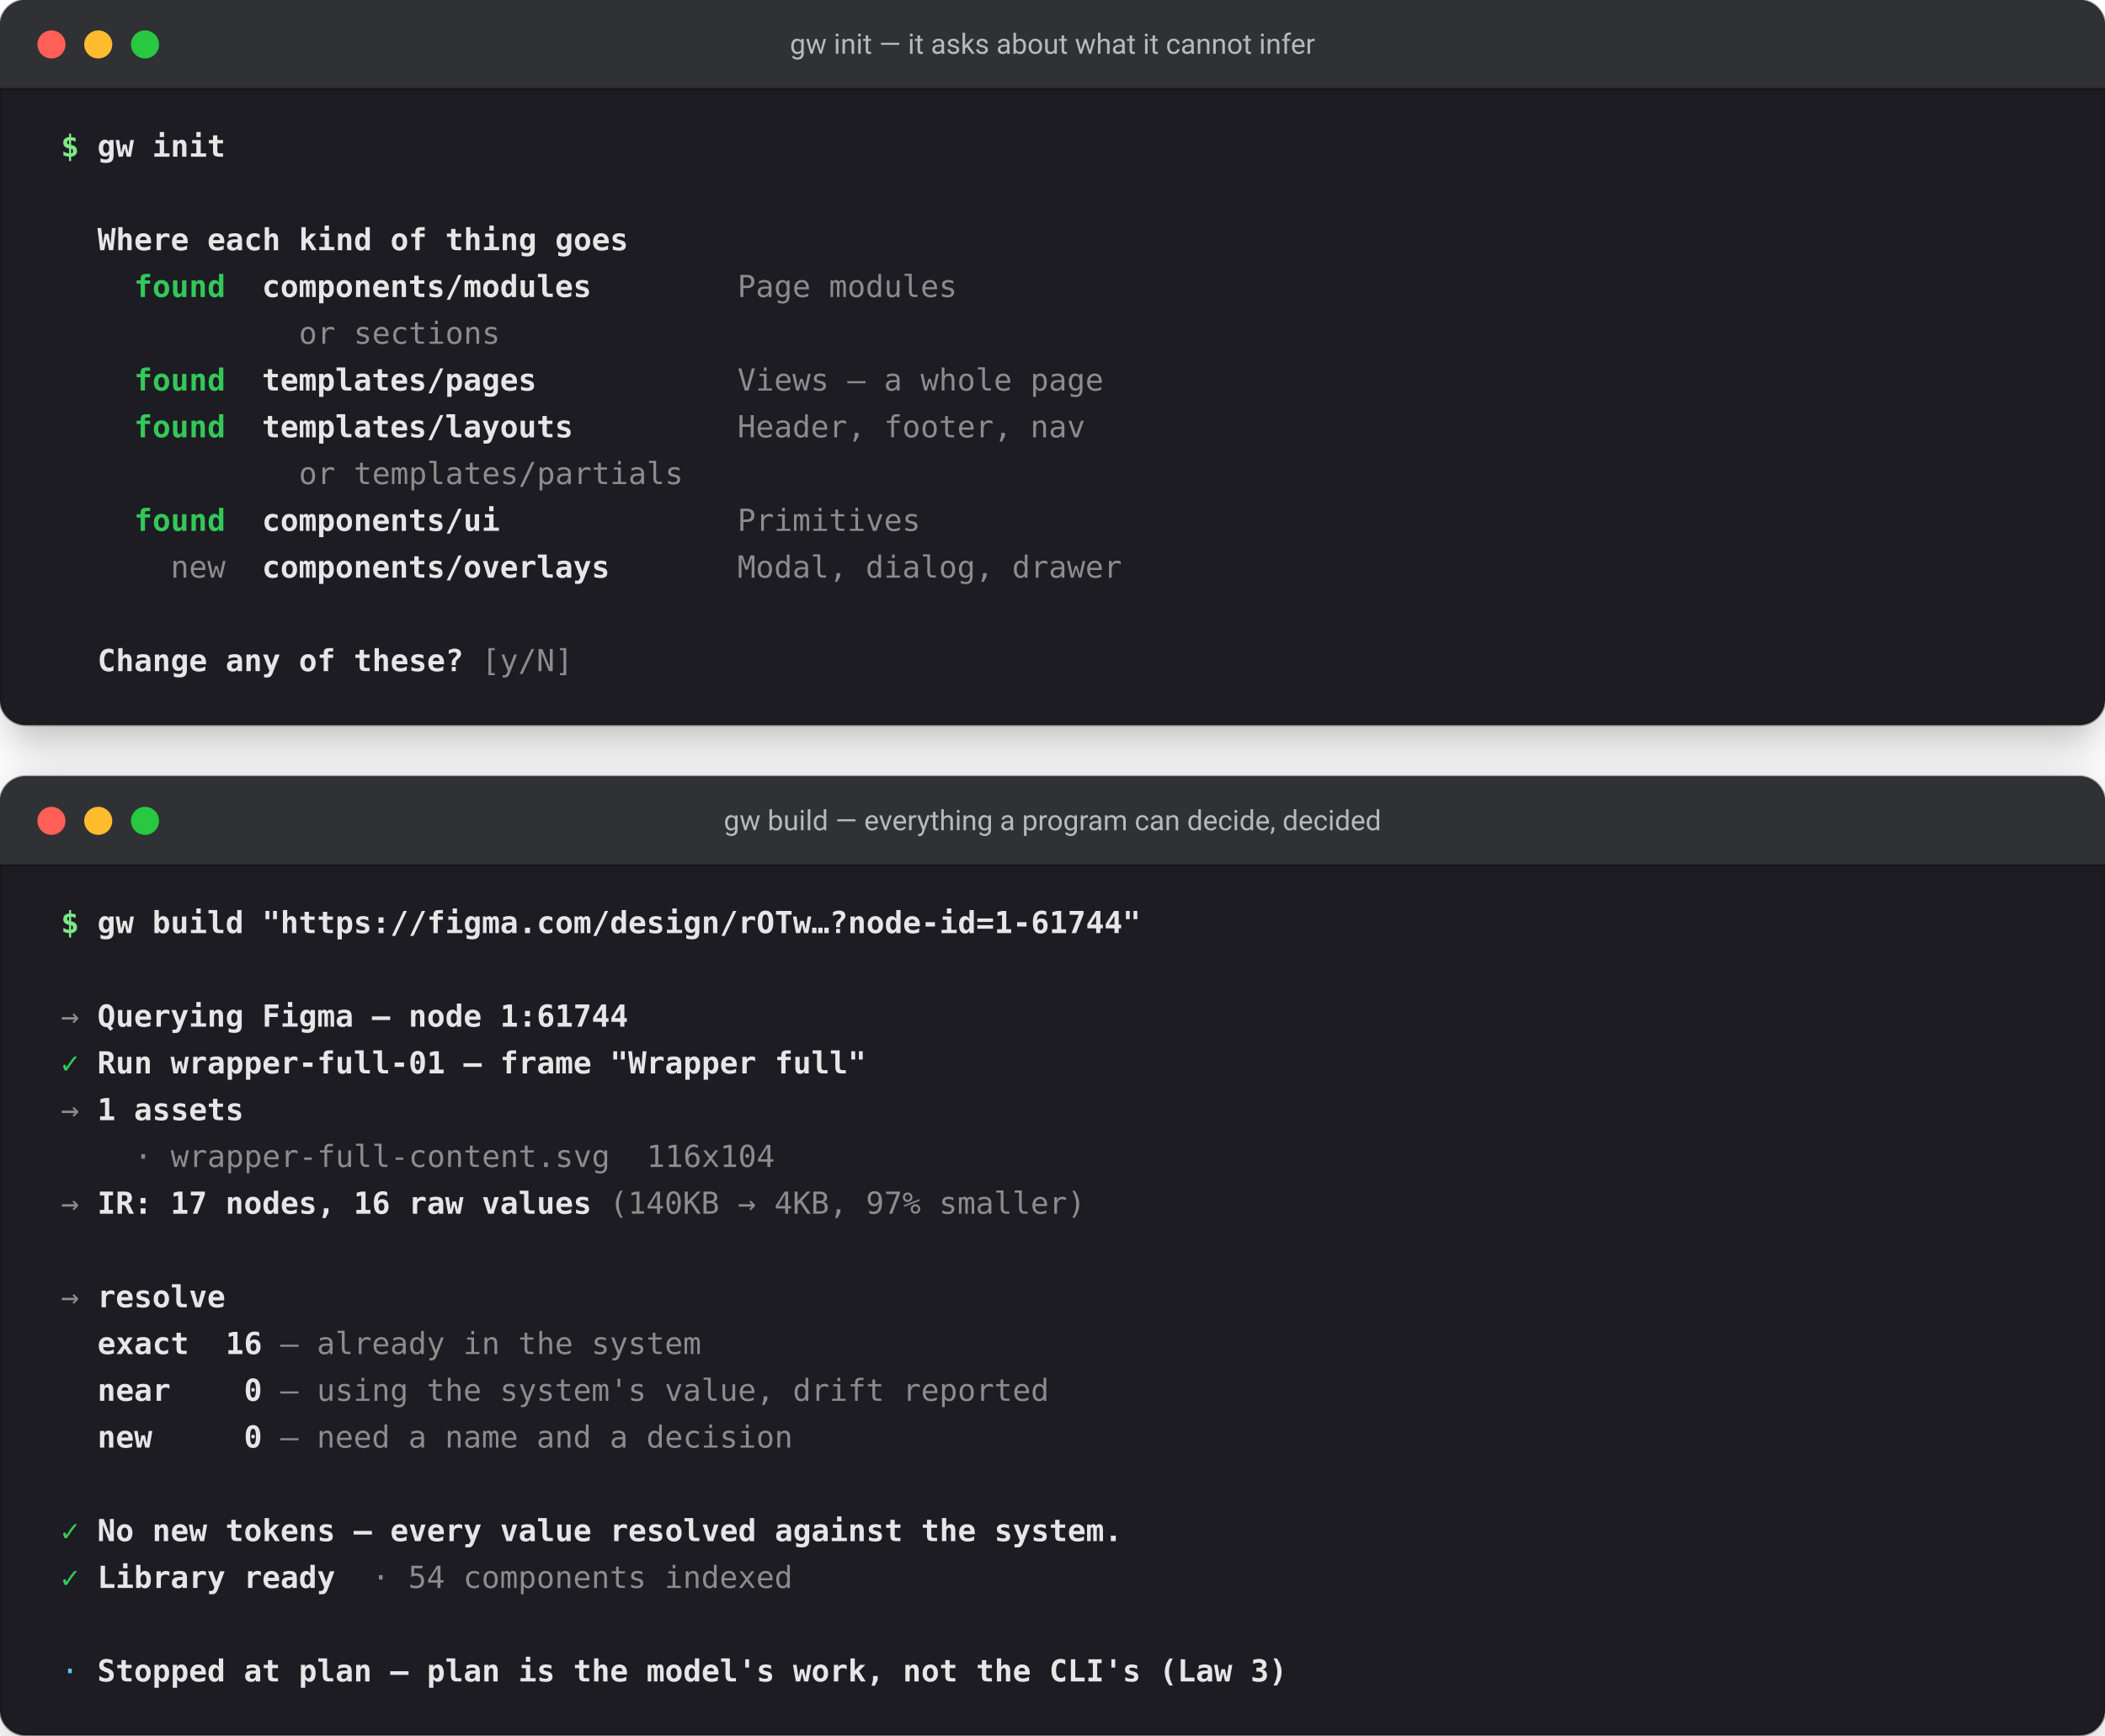
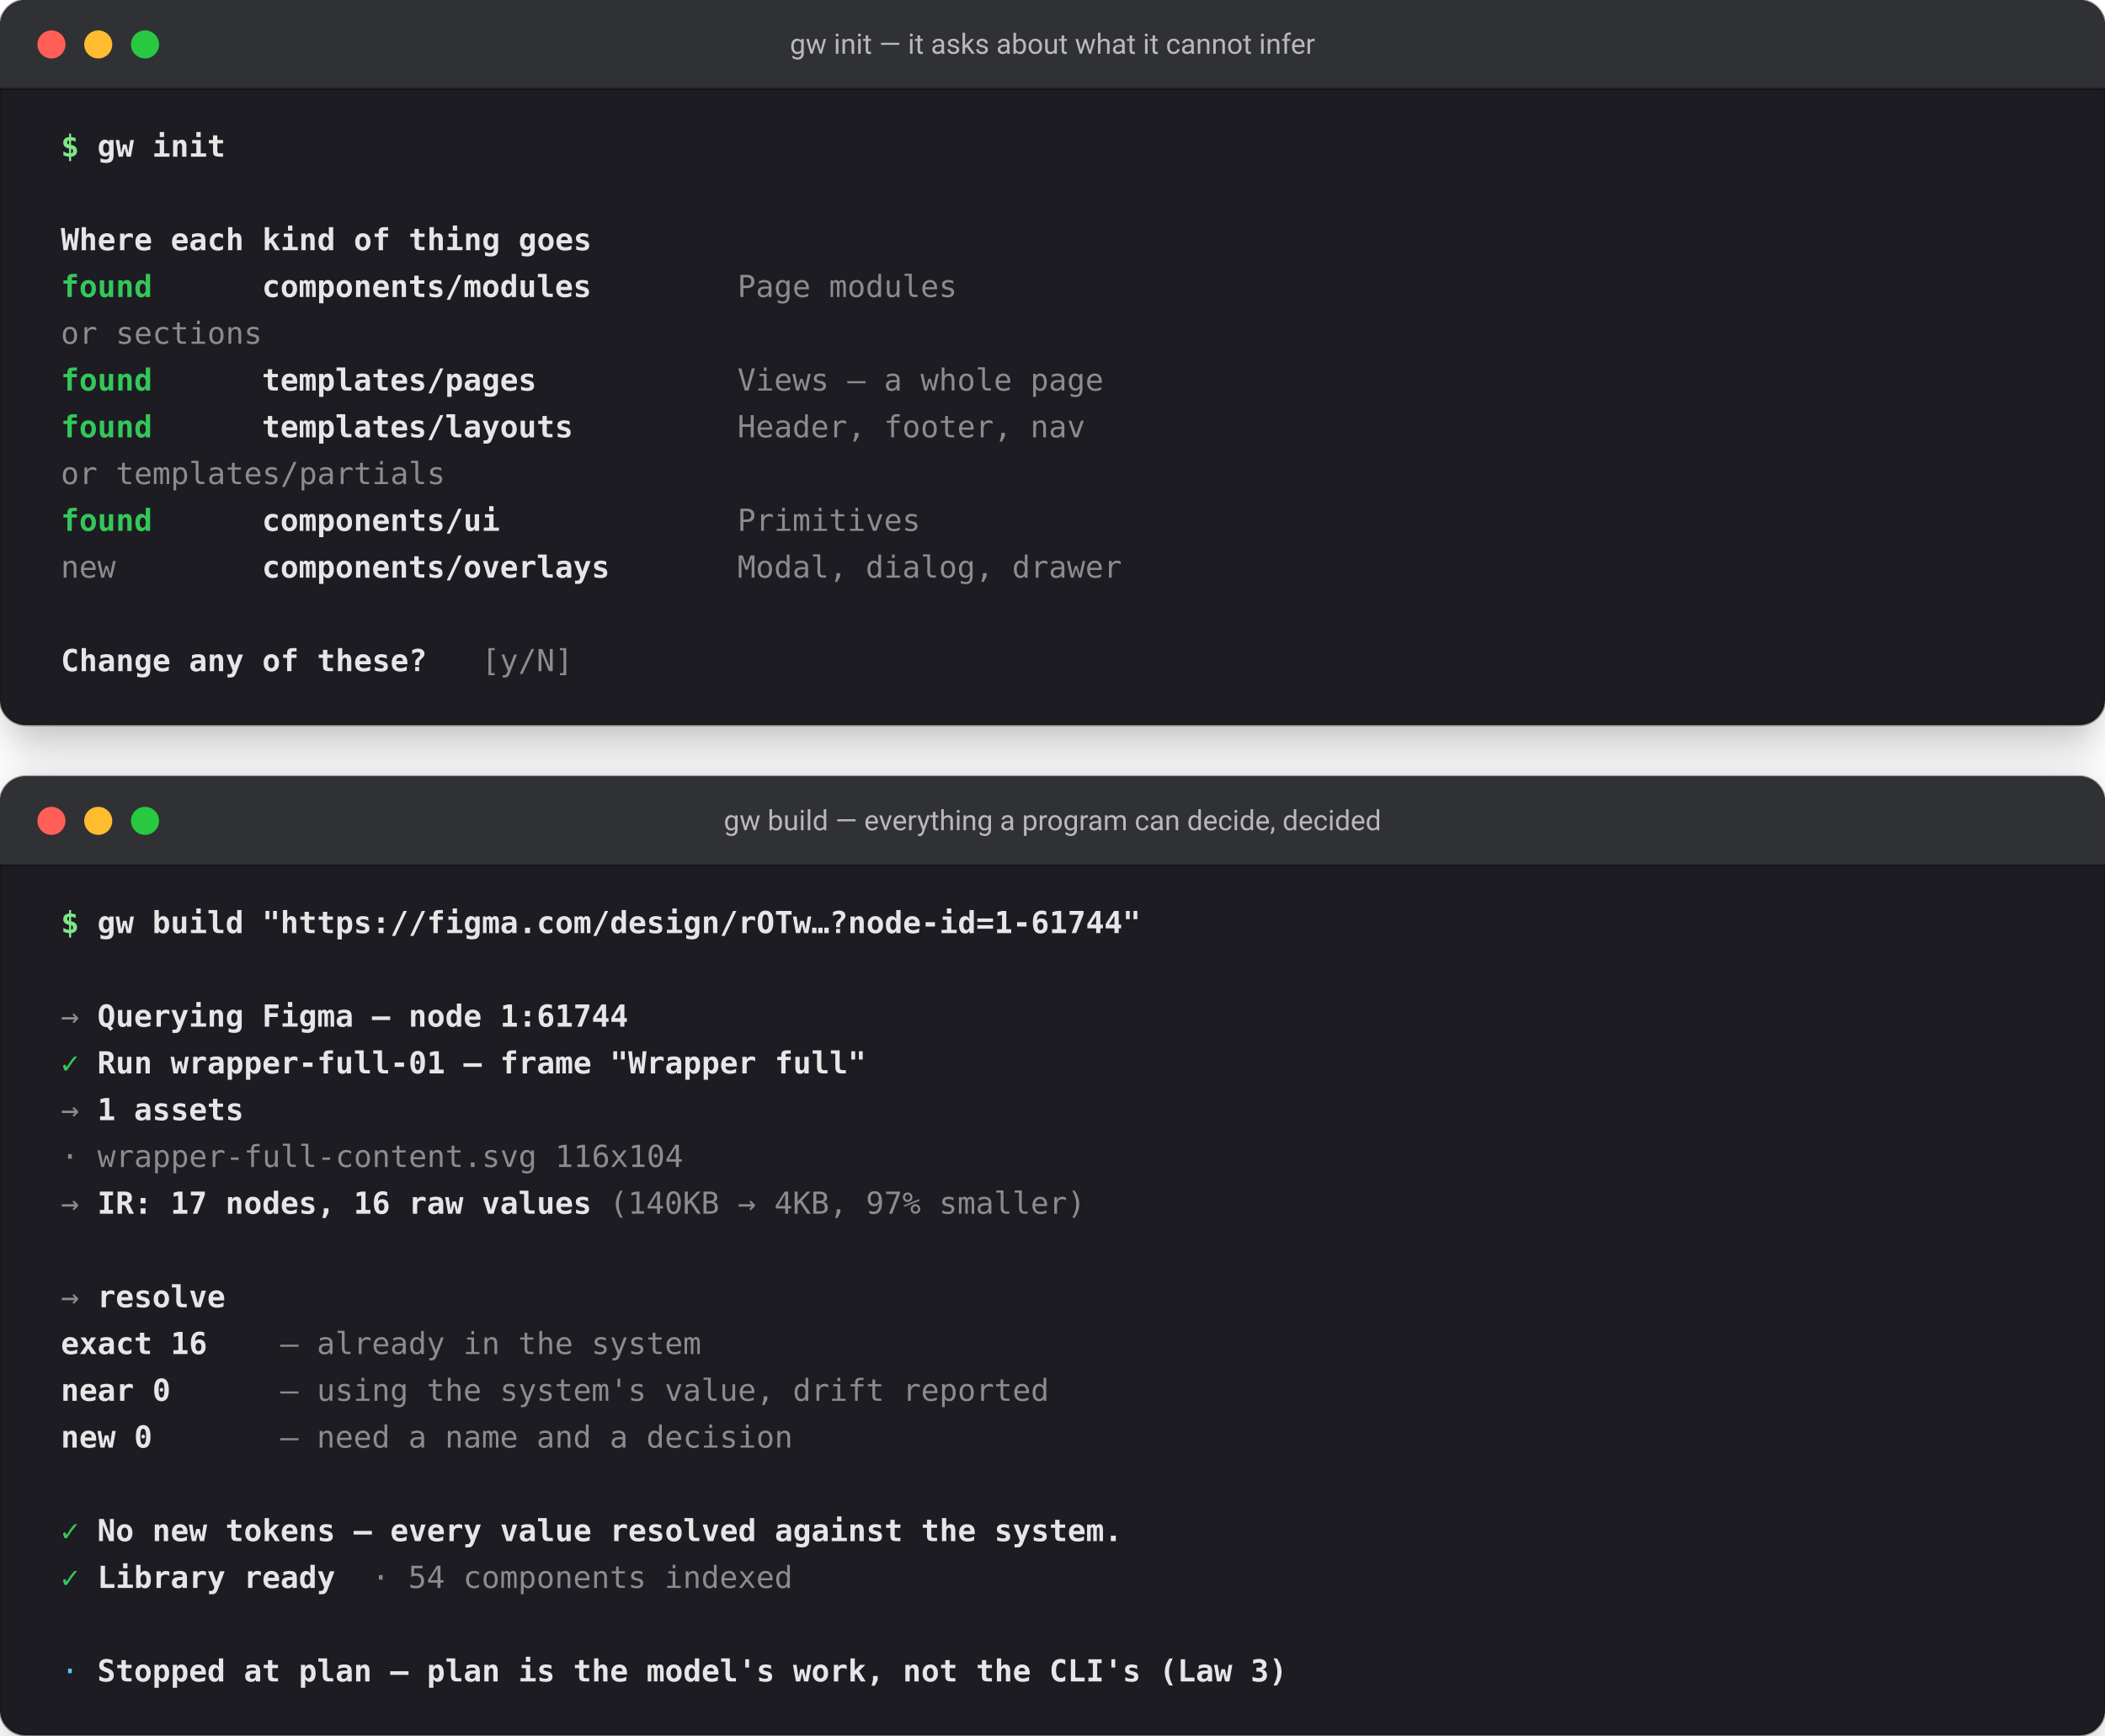
- <svg xmlns="http://www.w3.org/2000/svg" viewBox="0 0 900 742" width="900" height="742">
+ <svg xmlns="http://www.w3.org/2000/svg" width="900" height="742" viewBox="0 0 900 742">
  <defs>
-     <filter id="shadow" x="-10%" y="-10%" width="120%" height="130%">
-       <feDropShadow dx="0" dy="6" stdDeviation="10" flood-color="#000" flood-opacity=".28" />
+     <filter id="shadow" width="120%" height="130%" x="-10%" y="-10%">
+       <feDropShadow dx="0" dy="6" flood-color="#000" flood-opacity=".28" stdDeviation="10" />
    </filter>
  </defs>
  <g transform="translate(0 0)">
-     <rect x="0" y="0" width="900" height="310" rx="11" fill="#1d1f21" stroke="#000000" stroke-opacity=".35" filter="url(#shadow)" />
-     <path d="M0 11a11 11 0 0 1 11-11h878a11 11 0 0 1 11 11v27H0z" fill="#2f3134" />
-     <line x1="0" y1="38" x2="900" y2="38" stroke="#000" stroke-opacity=".35" />
-     <circle cx="22" cy="19.0" r="6" fill="#ff5f57" />
-     <circle cx="42" cy="19.0" r="6" fill="#febc2e" />
-     <circle cx="62" cy="19.0" r="6" fill="#28c840" />
-     <text x="450.0" y="23.0" font-family="ui-sans-serif, -apple-system, BlinkMacSystemFont, Segoe UI, Roboto, sans-serif" font-size="12" fill="#b9b9b9" text-anchor="middle">gw init — it asks about what it cannot infer</text>
-     <text x="26.0" y="67" font-family="ui-monospace, SFMono-Regular, Menlo, Consolas, monospace" font-size="13" fill="#7ee787" font-weight="600" xml:space="preserve">$ </text>
-     <text x="41.6" y="67" font-family="ui-monospace, SFMono-Regular, Menlo, Consolas, monospace" font-size="13" fill="#e6e6e6" font-weight="600" xml:space="preserve">gw init</text>
-     <text x="26.0" y="87" font-family="ui-monospace, SFMono-Regular, Menlo, Consolas, monospace" font-size="13" fill="#e6e6e6" font-weight="600" xml:space="preserve" />
-     <text x="26.0" y="107" font-family="ui-monospace, SFMono-Regular, Menlo, Consolas, monospace" font-size="13" fill="#e6e6e6" font-weight="600" xml:space="preserve">  Where each kind of thing goes</text>
-     <text x="26.0" y="127" font-family="ui-monospace, SFMono-Regular, Menlo, Consolas, monospace" font-size="13" fill="#33c85a" font-weight="600" xml:space="preserve">    found  </text>
-     <text x="112.0" y="127" font-family="ui-monospace, SFMono-Regular, Menlo, Consolas, monospace" font-size="13" fill="#e6e6e6" font-weight="600" xml:space="preserve">components/modules        </text>
-     <text x="315.3" y="127" font-family="ui-monospace, SFMono-Regular, Menlo, Consolas, monospace" font-size="13" fill="#8c8c8c" xml:space="preserve">Page modules</text>
-     <text x="26.0" y="147" font-family="ui-monospace, SFMono-Regular, Menlo, Consolas, monospace" font-size="13" fill="#8c8c8c" xml:space="preserve">             or sections</text>
-     <text x="26.0" y="167" font-family="ui-monospace, SFMono-Regular, Menlo, Consolas, monospace" font-size="13" fill="#33c85a" font-weight="600" xml:space="preserve">    found  </text>
-     <text x="112.0" y="167" font-family="ui-monospace, SFMono-Regular, Menlo, Consolas, monospace" font-size="13" fill="#e6e6e6" font-weight="600" xml:space="preserve">templates/pages           </text>
-     <text x="315.3" y="167" font-family="ui-monospace, SFMono-Regular, Menlo, Consolas, monospace" font-size="13" fill="#8c8c8c" xml:space="preserve">Views — a whole page</text>
-     <text x="26.0" y="187" font-family="ui-monospace, SFMono-Regular, Menlo, Consolas, monospace" font-size="13" fill="#33c85a" font-weight="600" xml:space="preserve">    found  </text>
-     <text x="112.0" y="187" font-family="ui-monospace, SFMono-Regular, Menlo, Consolas, monospace" font-size="13" fill="#e6e6e6" font-weight="600" xml:space="preserve">templates/layouts         </text>
-     <text x="315.3" y="187" font-family="ui-monospace, SFMono-Regular, Menlo, Consolas, monospace" font-size="13" fill="#8c8c8c" xml:space="preserve">Header, footer, nav</text>
-     <text x="26.0" y="207" font-family="ui-monospace, SFMono-Regular, Menlo, Consolas, monospace" font-size="13" fill="#8c8c8c" xml:space="preserve">             or templates/partials</text>
-     <text x="26.0" y="227" font-family="ui-monospace, SFMono-Regular, Menlo, Consolas, monospace" font-size="13" fill="#33c85a" font-weight="600" xml:space="preserve">    found  </text>
-     <text x="112.0" y="227" font-family="ui-monospace, SFMono-Regular, Menlo, Consolas, monospace" font-size="13" fill="#e6e6e6" font-weight="600" xml:space="preserve">components/ui             </text>
-     <text x="315.3" y="227" font-family="ui-monospace, SFMono-Regular, Menlo, Consolas, monospace" font-size="13" fill="#8c8c8c" xml:space="preserve">Primitives</text>
-     <text x="26.0" y="247" font-family="ui-monospace, SFMono-Regular, Menlo, Consolas, monospace" font-size="13" fill="#8c8c8c" xml:space="preserve">      new  </text>
-     <text x="112.0" y="247" font-family="ui-monospace, SFMono-Regular, Menlo, Consolas, monospace" font-size="13" fill="#e6e6e6" font-weight="600" xml:space="preserve">components/overlays       </text>
-     <text x="315.3" y="247" font-family="ui-monospace, SFMono-Regular, Menlo, Consolas, monospace" font-size="13" fill="#8c8c8c" xml:space="preserve">Modal, dialog, drawer</text>
-     <text x="26.0" y="267" font-family="ui-monospace, SFMono-Regular, Menlo, Consolas, monospace" font-size="13" fill="#e6e6e6" font-weight="600" xml:space="preserve" />
-     <text x="26.0" y="287" font-family="ui-monospace, SFMono-Regular, Menlo, Consolas, monospace" font-size="13" fill="#e6e6e6" font-weight="600" xml:space="preserve">  Change any of these? </text>
-     <text x="205.9" y="287" font-family="ui-monospace, SFMono-Regular, Menlo, Consolas, monospace" font-size="13" fill="#8c8c8c" xml:space="preserve">[y/N]</text>
+     <rect width="900" height="310" x="0" y="0" fill="#1d1f21" stroke="#000" stroke-opacity=".35" filter="url(#shadow)" rx="11" />
+     <path fill="#2f3134" d="M0 11a11 11 0 0 1 11-11h878a11 11 0 0 1 11 11v27H0z" />
+     <line x1="0" x2="900" y1="38" y2="38" stroke="#000" stroke-opacity=".35" />
+     <circle cx="22" cy="19" r="6" fill="#ff5f57" />
+     <circle cx="42" cy="19" r="6" fill="#febc2e" />
+     <circle cx="62" cy="19" r="6" fill="#28c840" />
+     <text x="450" y="23" fill="#b9b9b9" font-family="ui-sans-serif, -apple-system, BlinkMacSystemFont, Segoe UI, Roboto, sans-serif" font-size="12" text-anchor="middle">gw init — it asks about what it cannot infer</text>
+     <text x="26" y="67" fill="#7ee787" font-family="ui-monospace, SFMono-Regular, Menlo, Consolas, monospace" font-size="13" font-weight="600" xml:space="preserve">$</text>
+     <text x="41.6" y="67" fill="#e6e6e6" font-family="ui-monospace, SFMono-Regular, Menlo, Consolas, monospace" font-size="13" font-weight="600" xml:space="preserve">gw init</text>
+     <text x="26" y="107" fill="#e6e6e6" font-family="ui-monospace, SFMono-Regular, Menlo, Consolas, monospace" font-size="13" font-weight="600" xml:space="preserve">Where each kind of thing goes</text>
+     <text x="26" y="127" fill="#33c85a" font-family="ui-monospace, SFMono-Regular, Menlo, Consolas, monospace" font-size="13" font-weight="600" xml:space="preserve">found</text>
+     <text x="112" y="127" fill="#e6e6e6" font-family="ui-monospace, SFMono-Regular, Menlo, Consolas, monospace" font-size="13" font-weight="600" xml:space="preserve">components/modules</text>
+     <text x="315.3" y="127" fill="#8c8c8c" font-family="ui-monospace, SFMono-Regular, Menlo, Consolas, monospace" font-size="13" xml:space="preserve">Page modules</text>
+     <text x="26" y="147" fill="#8c8c8c" font-family="ui-monospace, SFMono-Regular, Menlo, Consolas, monospace" font-size="13" xml:space="preserve">or sections</text>
+     <text x="26" y="167" fill="#33c85a" font-family="ui-monospace, SFMono-Regular, Menlo, Consolas, monospace" font-size="13" font-weight="600" xml:space="preserve">found</text>
+     <text x="112" y="167" fill="#e6e6e6" font-family="ui-monospace, SFMono-Regular, Menlo, Consolas, monospace" font-size="13" font-weight="600" xml:space="preserve">templates/pages</text>
+     <text x="315.3" y="167" fill="#8c8c8c" font-family="ui-monospace, SFMono-Regular, Menlo, Consolas, monospace" font-size="13" xml:space="preserve">Views — a whole page</text>
+     <text x="26" y="187" fill="#33c85a" font-family="ui-monospace, SFMono-Regular, Menlo, Consolas, monospace" font-size="13" font-weight="600" xml:space="preserve">found</text>
+     <text x="112" y="187" fill="#e6e6e6" font-family="ui-monospace, SFMono-Regular, Menlo, Consolas, monospace" font-size="13" font-weight="600" xml:space="preserve">templates/layouts</text>
+     <text x="315.3" y="187" fill="#8c8c8c" font-family="ui-monospace, SFMono-Regular, Menlo, Consolas, monospace" font-size="13" xml:space="preserve">Header, footer, nav</text>
+     <text x="26" y="207" fill="#8c8c8c" font-family="ui-monospace, SFMono-Regular, Menlo, Consolas, monospace" font-size="13" xml:space="preserve">or templates/partials</text>
+     <text x="26" y="227" fill="#33c85a" font-family="ui-monospace, SFMono-Regular, Menlo, Consolas, monospace" font-size="13" font-weight="600" xml:space="preserve">found</text>
+     <text x="112" y="227" fill="#e6e6e6" font-family="ui-monospace, SFMono-Regular, Menlo, Consolas, monospace" font-size="13" font-weight="600" xml:space="preserve">components/ui</text>
+     <text x="315.3" y="227" fill="#8c8c8c" font-family="ui-monospace, SFMono-Regular, Menlo, Consolas, monospace" font-size="13" xml:space="preserve">Primitives</text>
+     <text x="26" y="247" fill="#8c8c8c" font-family="ui-monospace, SFMono-Regular, Menlo, Consolas, monospace" font-size="13" xml:space="preserve">new</text>
+     <text x="112" y="247" fill="#e6e6e6" font-family="ui-monospace, SFMono-Regular, Menlo, Consolas, monospace" font-size="13" font-weight="600" xml:space="preserve">components/overlays</text>
+     <text x="315.3" y="247" fill="#8c8c8c" font-family="ui-monospace, SFMono-Regular, Menlo, Consolas, monospace" font-size="13" xml:space="preserve">Modal, dialog, drawer</text>
+     <text x="26" y="287" fill="#e6e6e6" font-family="ui-monospace, SFMono-Regular, Menlo, Consolas, monospace" font-size="13" font-weight="600" xml:space="preserve">Change any of these?</text>
+     <text x="205.9" y="287" fill="#8c8c8c" font-family="ui-monospace, SFMono-Regular, Menlo, Consolas, monospace" font-size="13" xml:space="preserve">[y/N]</text>
  </g>
  <g transform="translate(0 332)">
-     <rect x="0" y="0" width="900" height="410" rx="11" fill="#1d1f21" stroke="#000000" stroke-opacity=".35" filter="url(#shadow)" />
-     <path d="M0 11a11 11 0 0 1 11-11h878a11 11 0 0 1 11 11v27H0z" fill="#2f3134" />
-     <line x1="0" y1="38" x2="900" y2="38" stroke="#000" stroke-opacity=".35" />
-     <circle cx="22" cy="19.0" r="6" fill="#ff5f57" />
-     <circle cx="42" cy="19.0" r="6" fill="#febc2e" />
-     <circle cx="62" cy="19.0" r="6" fill="#28c840" />
-     <text x="450.0" y="23.0" font-family="ui-sans-serif, -apple-system, BlinkMacSystemFont, Segoe UI, Roboto, sans-serif" font-size="12" fill="#b9b9b9" text-anchor="middle">gw build — everything a program can decide, decided</text>
-     <text x="26.0" y="67" font-family="ui-monospace, SFMono-Regular, Menlo, Consolas, monospace" font-size="13" fill="#7ee787" font-weight="600" xml:space="preserve">$ </text>
-     <text x="41.6" y="67" font-family="ui-monospace, SFMono-Regular, Menlo, Consolas, monospace" font-size="13" fill="#e6e6e6" font-weight="600" xml:space="preserve">gw build "https://figma.com/design/rOTw…?node-id=1-61744"</text>
-     <text x="26.0" y="87" font-family="ui-monospace, SFMono-Regular, Menlo, Consolas, monospace" font-size="13" fill="#e6e6e6" font-weight="600" xml:space="preserve" />
-     <text x="26.0" y="107" font-family="ui-monospace, SFMono-Regular, Menlo, Consolas, monospace" font-size="13" fill="#8c8c8c" xml:space="preserve">→ </text>
-     <text x="41.6" y="107" font-family="ui-monospace, SFMono-Regular, Menlo, Consolas, monospace" font-size="13" fill="#e6e6e6" font-weight="600" xml:space="preserve">Querying Figma — node 1:61744</text>
-     <text x="26.0" y="127" font-family="ui-monospace, SFMono-Regular, Menlo, Consolas, monospace" font-size="13" fill="#33c85a" font-weight="600" xml:space="preserve">✓ </text>
-     <text x="41.6" y="127" font-family="ui-monospace, SFMono-Regular, Menlo, Consolas, monospace" font-size="13" fill="#e6e6e6" font-weight="600" xml:space="preserve">Run wrapper-full-01 — frame "Wrapper full"</text>
-     <text x="26.0" y="147" font-family="ui-monospace, SFMono-Regular, Menlo, Consolas, monospace" font-size="13" fill="#8c8c8c" xml:space="preserve">→ </text>
-     <text x="41.6" y="147" font-family="ui-monospace, SFMono-Regular, Menlo, Consolas, monospace" font-size="13" fill="#e6e6e6" font-weight="600" xml:space="preserve">1 assets</text>
-     <text x="26.0" y="167" font-family="ui-monospace, SFMono-Regular, Menlo, Consolas, monospace" font-size="13" fill="#8c8c8c" xml:space="preserve">    · wrapper-full-content.svg  116x104</text>
-     <text x="26.0" y="187" font-family="ui-monospace, SFMono-Regular, Menlo, Consolas, monospace" font-size="13" fill="#8c8c8c" xml:space="preserve">→ </text>
-     <text x="41.6" y="187" font-family="ui-monospace, SFMono-Regular, Menlo, Consolas, monospace" font-size="13" fill="#e6e6e6" font-weight="600" xml:space="preserve">IR: 17 nodes, 16 raw values </text>
-     <text x="260.6" y="187" font-family="ui-monospace, SFMono-Regular, Menlo, Consolas, monospace" font-size="13" fill="#8c8c8c" xml:space="preserve">(140KB → 4KB, 97% smaller)</text>
-     <text x="26.0" y="207" font-family="ui-monospace, SFMono-Regular, Menlo, Consolas, monospace" font-size="13" fill="#e6e6e6" font-weight="600" xml:space="preserve" />
-     <text x="26.0" y="227" font-family="ui-monospace, SFMono-Regular, Menlo, Consolas, monospace" font-size="13" fill="#8c8c8c" xml:space="preserve">→ </text>
-     <text x="41.6" y="227" font-family="ui-monospace, SFMono-Regular, Menlo, Consolas, monospace" font-size="13" fill="#e6e6e6" font-weight="600" xml:space="preserve">resolve</text>
-     <text x="26.0" y="247" font-family="ui-monospace, SFMono-Regular, Menlo, Consolas, monospace" font-size="13" fill="#e6e6e6" font-weight="600" xml:space="preserve">  exact  16 </text>
-     <text x="119.8" y="247" font-family="ui-monospace, SFMono-Regular, Menlo, Consolas, monospace" font-size="13" fill="#8c8c8c" xml:space="preserve">— already in the system</text>
-     <text x="26.0" y="267" font-family="ui-monospace, SFMono-Regular, Menlo, Consolas, monospace" font-size="13" fill="#e6e6e6" font-weight="600" xml:space="preserve">  near    0 </text>
-     <text x="119.8" y="267" font-family="ui-monospace, SFMono-Regular, Menlo, Consolas, monospace" font-size="13" fill="#8c8c8c" xml:space="preserve">— using the system's value, drift reported</text>
-     <text x="26.0" y="287" font-family="ui-monospace, SFMono-Regular, Menlo, Consolas, monospace" font-size="13" fill="#e6e6e6" font-weight="600" xml:space="preserve">  new     0 </text>
-     <text x="119.8" y="287" font-family="ui-monospace, SFMono-Regular, Menlo, Consolas, monospace" font-size="13" fill="#8c8c8c" xml:space="preserve">— need a name and a decision</text>
-     <text x="26.0" y="307" font-family="ui-monospace, SFMono-Regular, Menlo, Consolas, monospace" font-size="13" fill="#e6e6e6" font-weight="600" xml:space="preserve" />
-     <text x="26.0" y="327" font-family="ui-monospace, SFMono-Regular, Menlo, Consolas, monospace" font-size="13" fill="#33c85a" font-weight="600" xml:space="preserve">✓ </text>
-     <text x="41.6" y="327" font-family="ui-monospace, SFMono-Regular, Menlo, Consolas, monospace" font-size="13" fill="#e6e6e6" font-weight="600" xml:space="preserve">No new tokens — every value resolved against the system.</text>
-     <text x="26.0" y="347" font-family="ui-monospace, SFMono-Regular, Menlo, Consolas, monospace" font-size="13" fill="#33c85a" font-weight="600" xml:space="preserve">✓ </text>
-     <text x="41.6" y="347" font-family="ui-monospace, SFMono-Regular, Menlo, Consolas, monospace" font-size="13" fill="#e6e6e6" font-weight="600" xml:space="preserve">Library ready  </text>
-     <text x="158.9" y="347" font-family="ui-monospace, SFMono-Regular, Menlo, Consolas, monospace" font-size="13" fill="#8c8c8c" xml:space="preserve">· 54 components indexed</text>
-     <text x="26.0" y="367" font-family="ui-monospace, SFMono-Regular, Menlo, Consolas, monospace" font-size="13" fill="#e6e6e6" font-weight="600" xml:space="preserve" />
-     <text x="26.0" y="387" font-family="ui-monospace, SFMono-Regular, Menlo, Consolas, monospace" font-size="13" fill="#5ac8fa" xml:space="preserve">· </text>
-     <text x="41.6" y="387" font-family="ui-monospace, SFMono-Regular, Menlo, Consolas, monospace" font-size="13" fill="#e6e6e6" font-weight="600" xml:space="preserve">Stopped at plan — plan is the model's work, not the CLI's (Law 3)</text>
+     <rect width="900" height="410" x="0" y="0" fill="#1d1f21" stroke="#000" stroke-opacity=".35" filter="url(#shadow)" rx="11" />
+     <path fill="#2f3134" d="M0 11a11 11 0 0 1 11-11h878a11 11 0 0 1 11 11v27H0z" />
+     <line x1="0" x2="900" y1="38" y2="38" stroke="#000" stroke-opacity=".35" />
+     <circle cx="22" cy="19" r="6" fill="#ff5f57" />
+     <circle cx="42" cy="19" r="6" fill="#febc2e" />
+     <circle cx="62" cy="19" r="6" fill="#28c840" />
+     <text x="450" y="23" fill="#b9b9b9" font-family="ui-sans-serif, -apple-system, BlinkMacSystemFont, Segoe UI, Roboto, sans-serif" font-size="12" text-anchor="middle">gw build — everything a program can decide, decided</text>
+     <text x="26" y="67" fill="#7ee787" font-family="ui-monospace, SFMono-Regular, Menlo, Consolas, monospace" font-size="13" font-weight="600" xml:space="preserve">$</text>
+     <text x="41.6" y="67" fill="#e6e6e6" font-family="ui-monospace, SFMono-Regular, Menlo, Consolas, monospace" font-size="13" font-weight="600" xml:space="preserve">gw build "https://figma.com/design/rOTw…?node-id=1-61744"</text>
+     <text x="26" y="107" fill="#8c8c8c" font-family="ui-monospace, SFMono-Regular, Menlo, Consolas, monospace" font-size="13" xml:space="preserve">→</text>
+     <text x="41.6" y="107" fill="#e6e6e6" font-family="ui-monospace, SFMono-Regular, Menlo, Consolas, monospace" font-size="13" font-weight="600" xml:space="preserve">Querying Figma — node 1:61744</text>
+     <text x="26" y="127" fill="#33c85a" font-family="ui-monospace, SFMono-Regular, Menlo, Consolas, monospace" font-size="13" font-weight="600" xml:space="preserve">✓</text>
+     <text x="41.6" y="127" fill="#e6e6e6" font-family="ui-monospace, SFMono-Regular, Menlo, Consolas, monospace" font-size="13" font-weight="600" xml:space="preserve">Run wrapper-full-01 — frame "Wrapper full"</text>
+     <text x="26" y="147" fill="#8c8c8c" font-family="ui-monospace, SFMono-Regular, Menlo, Consolas, monospace" font-size="13" xml:space="preserve">→</text>
+     <text x="41.6" y="147" fill="#e6e6e6" font-family="ui-monospace, SFMono-Regular, Menlo, Consolas, monospace" font-size="13" font-weight="600" xml:space="preserve">1 assets</text>
+     <text x="26" y="167" fill="#8c8c8c" font-family="ui-monospace, SFMono-Regular, Menlo, Consolas, monospace" font-size="13" xml:space="preserve">· wrapper-full-content.svg 116x104</text>
+     <text x="26" y="187" fill="#8c8c8c" font-family="ui-monospace, SFMono-Regular, Menlo, Consolas, monospace" font-size="13" xml:space="preserve">→</text>
+     <text x="41.6" y="187" fill="#e6e6e6" font-family="ui-monospace, SFMono-Regular, Menlo, Consolas, monospace" font-size="13" font-weight="600" xml:space="preserve">IR: 17 nodes, 16 raw values</text>
+     <text x="260.6" y="187" fill="#8c8c8c" font-family="ui-monospace, SFMono-Regular, Menlo, Consolas, monospace" font-size="13" xml:space="preserve">(140KB → 4KB, 97% smaller)</text>
+     <text x="26" y="227" fill="#8c8c8c" font-family="ui-monospace, SFMono-Regular, Menlo, Consolas, monospace" font-size="13" xml:space="preserve">→</text>
+     <text x="41.6" y="227" fill="#e6e6e6" font-family="ui-monospace, SFMono-Regular, Menlo, Consolas, monospace" font-size="13" font-weight="600" xml:space="preserve">resolve</text>
+     <text x="26" y="247" fill="#e6e6e6" font-family="ui-monospace, SFMono-Regular, Menlo, Consolas, monospace" font-size="13" font-weight="600" xml:space="preserve">exact 16</text>
+     <text x="119.8" y="247" fill="#8c8c8c" font-family="ui-monospace, SFMono-Regular, Menlo, Consolas, monospace" font-size="13" xml:space="preserve">— already in the system</text>
+     <text x="26" y="267" fill="#e6e6e6" font-family="ui-monospace, SFMono-Regular, Menlo, Consolas, monospace" font-size="13" font-weight="600" xml:space="preserve">near 0</text>
+     <text x="119.8" y="267" fill="#8c8c8c" font-family="ui-monospace, SFMono-Regular, Menlo, Consolas, monospace" font-size="13" xml:space="preserve">— using the system's value, drift reported</text>
+     <text x="26" y="287" fill="#e6e6e6" font-family="ui-monospace, SFMono-Regular, Menlo, Consolas, monospace" font-size="13" font-weight="600" xml:space="preserve">new 0</text>
+     <text x="119.8" y="287" fill="#8c8c8c" font-family="ui-monospace, SFMono-Regular, Menlo, Consolas, monospace" font-size="13" xml:space="preserve">— need a name and a decision</text>
+     <text x="26" y="327" fill="#33c85a" font-family="ui-monospace, SFMono-Regular, Menlo, Consolas, monospace" font-size="13" font-weight="600" xml:space="preserve">✓</text>
+     <text x="41.6" y="327" fill="#e6e6e6" font-family="ui-monospace, SFMono-Regular, Menlo, Consolas, monospace" font-size="13" font-weight="600" xml:space="preserve">No new tokens — every value resolved against the system.</text>
+     <text x="26" y="347" fill="#33c85a" font-family="ui-monospace, SFMono-Regular, Menlo, Consolas, monospace" font-size="13" font-weight="600" xml:space="preserve">✓</text>
+     <text x="41.6" y="347" fill="#e6e6e6" font-family="ui-monospace, SFMono-Regular, Menlo, Consolas, monospace" font-size="13" font-weight="600" xml:space="preserve">Library ready</text>
+     <text x="158.9" y="347" fill="#8c8c8c" font-family="ui-monospace, SFMono-Regular, Menlo, Consolas, monospace" font-size="13" xml:space="preserve">· 54 components indexed</text>
+     <text x="26" y="387" fill="#5ac8fa" font-family="ui-monospace, SFMono-Regular, Menlo, Consolas, monospace" font-size="13" xml:space="preserve">·</text>
+     <text x="41.6" y="387" fill="#e6e6e6" font-family="ui-monospace, SFMono-Regular, Menlo, Consolas, monospace" font-size="13" font-weight="600" xml:space="preserve">Stopped at plan — plan is the model's work, not the CLI's (Law 3)</text>
  </g>
</svg>
